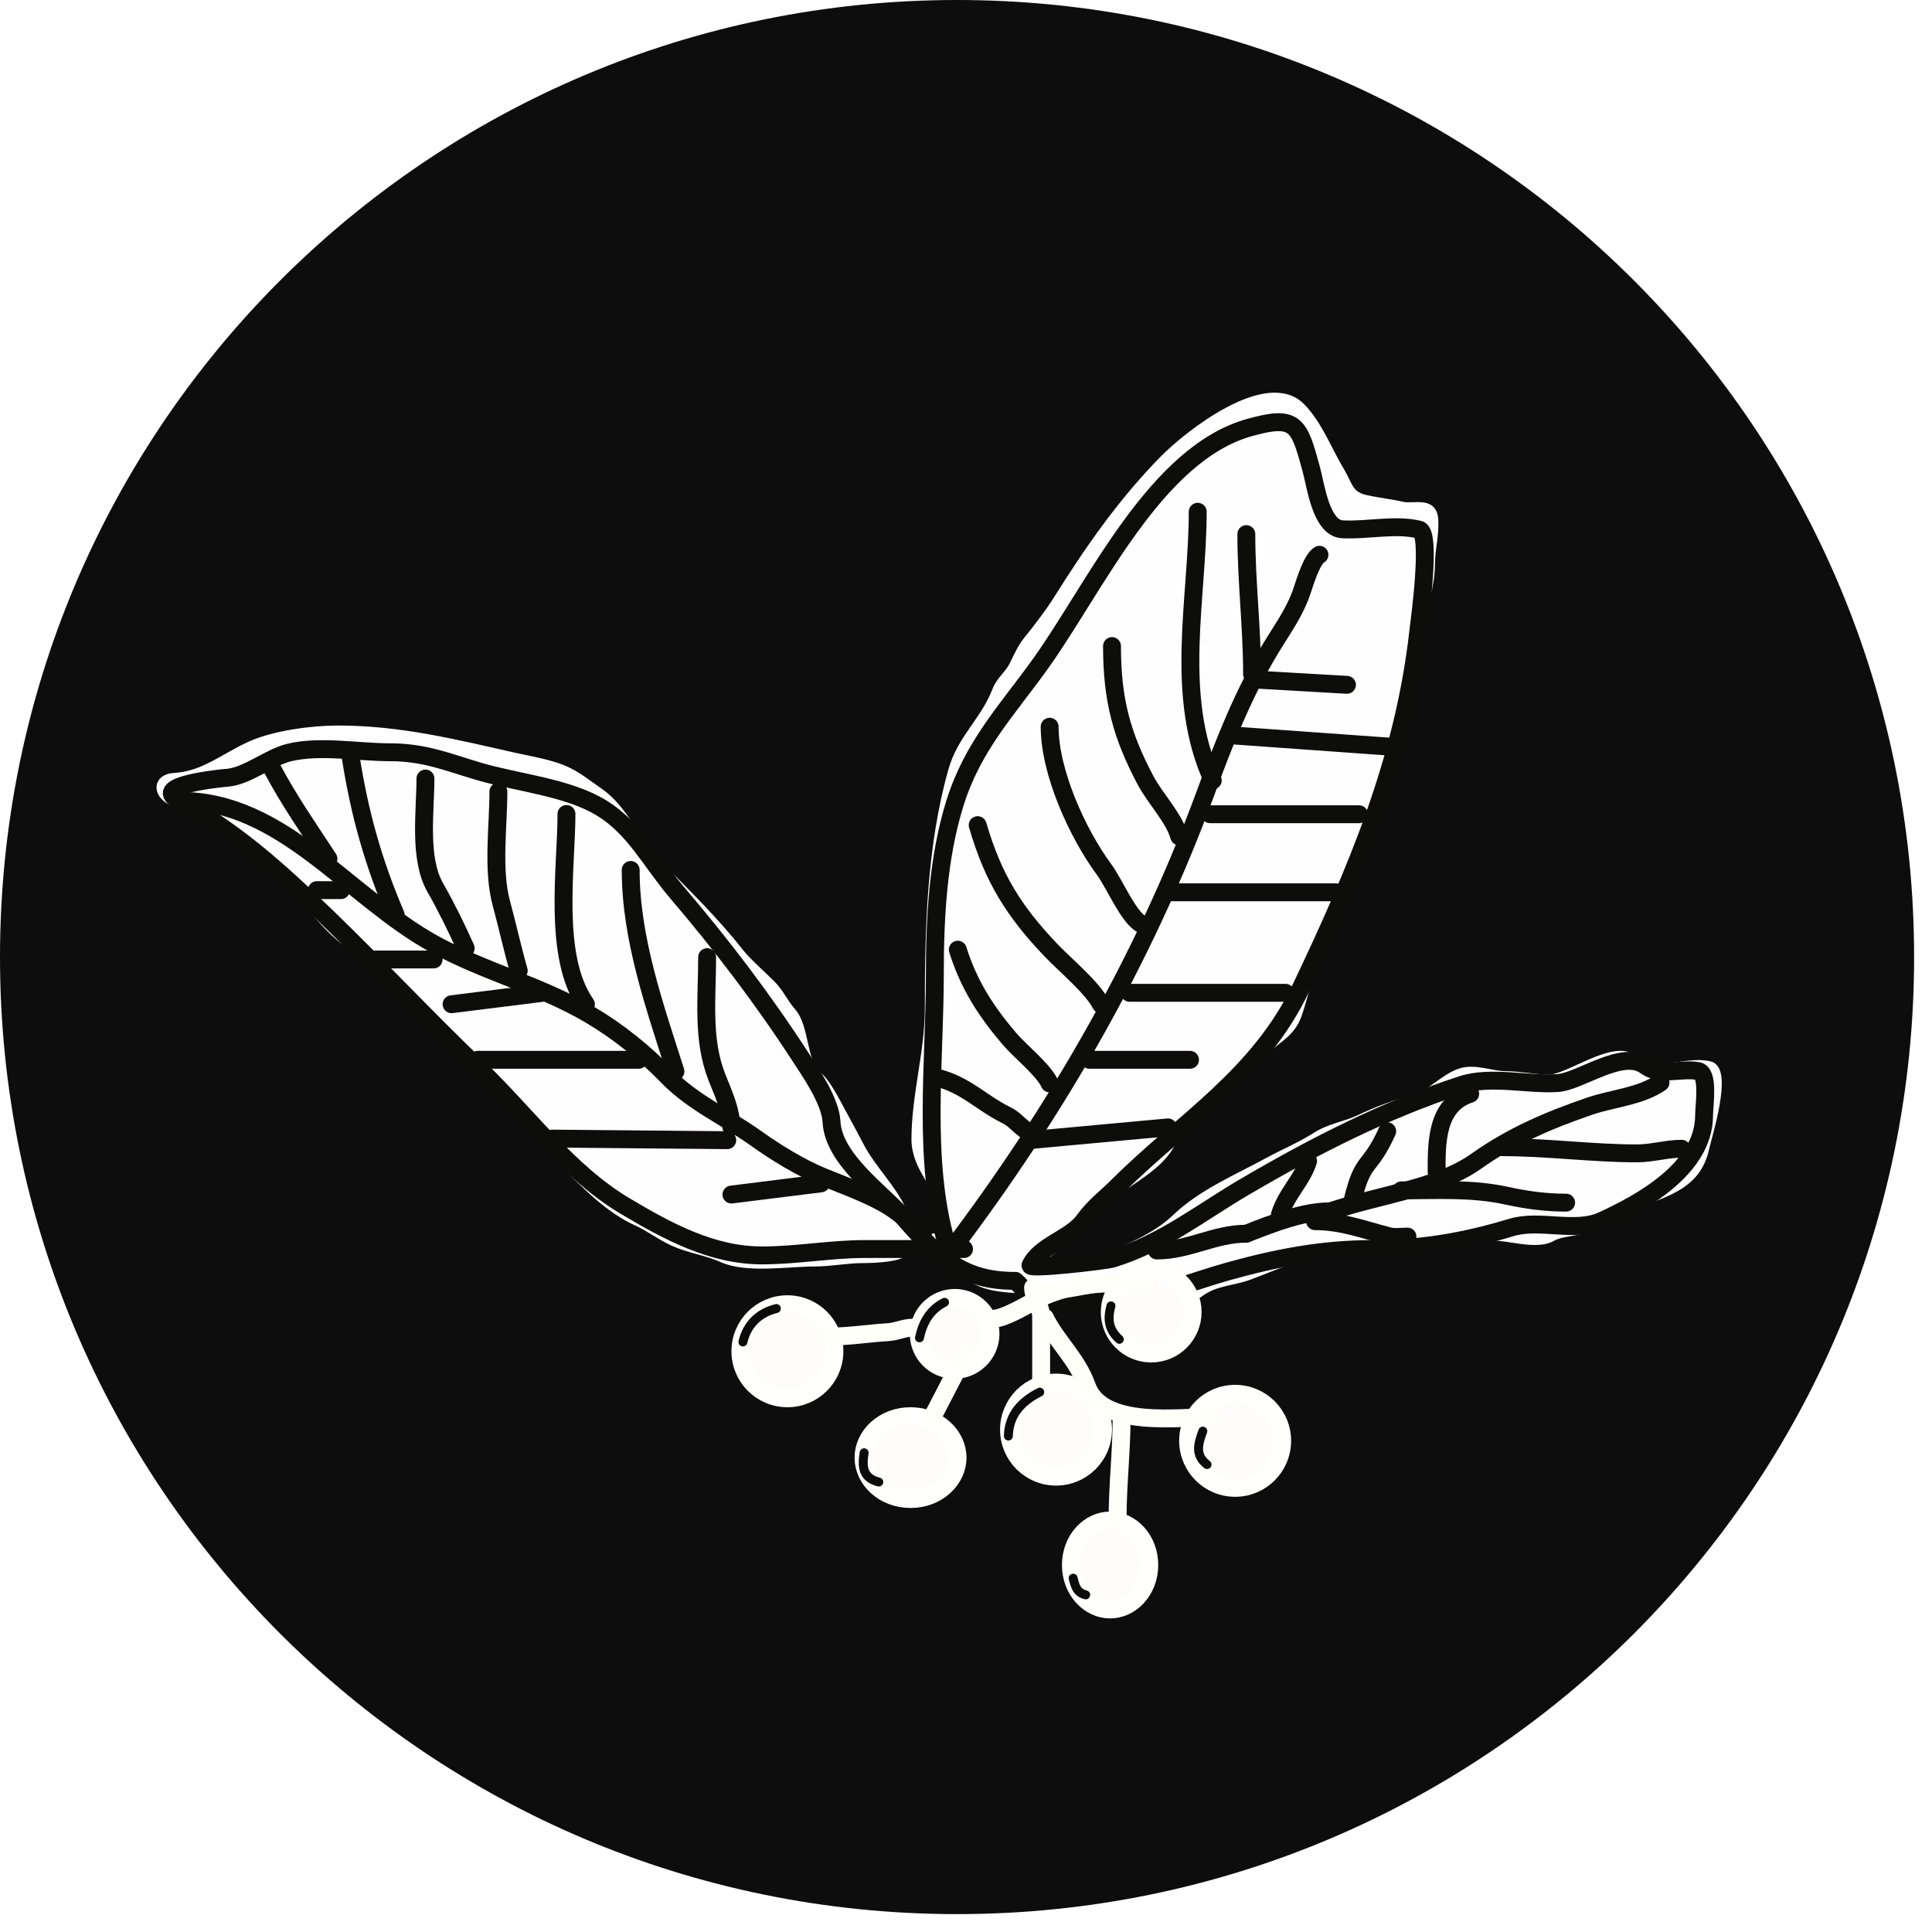
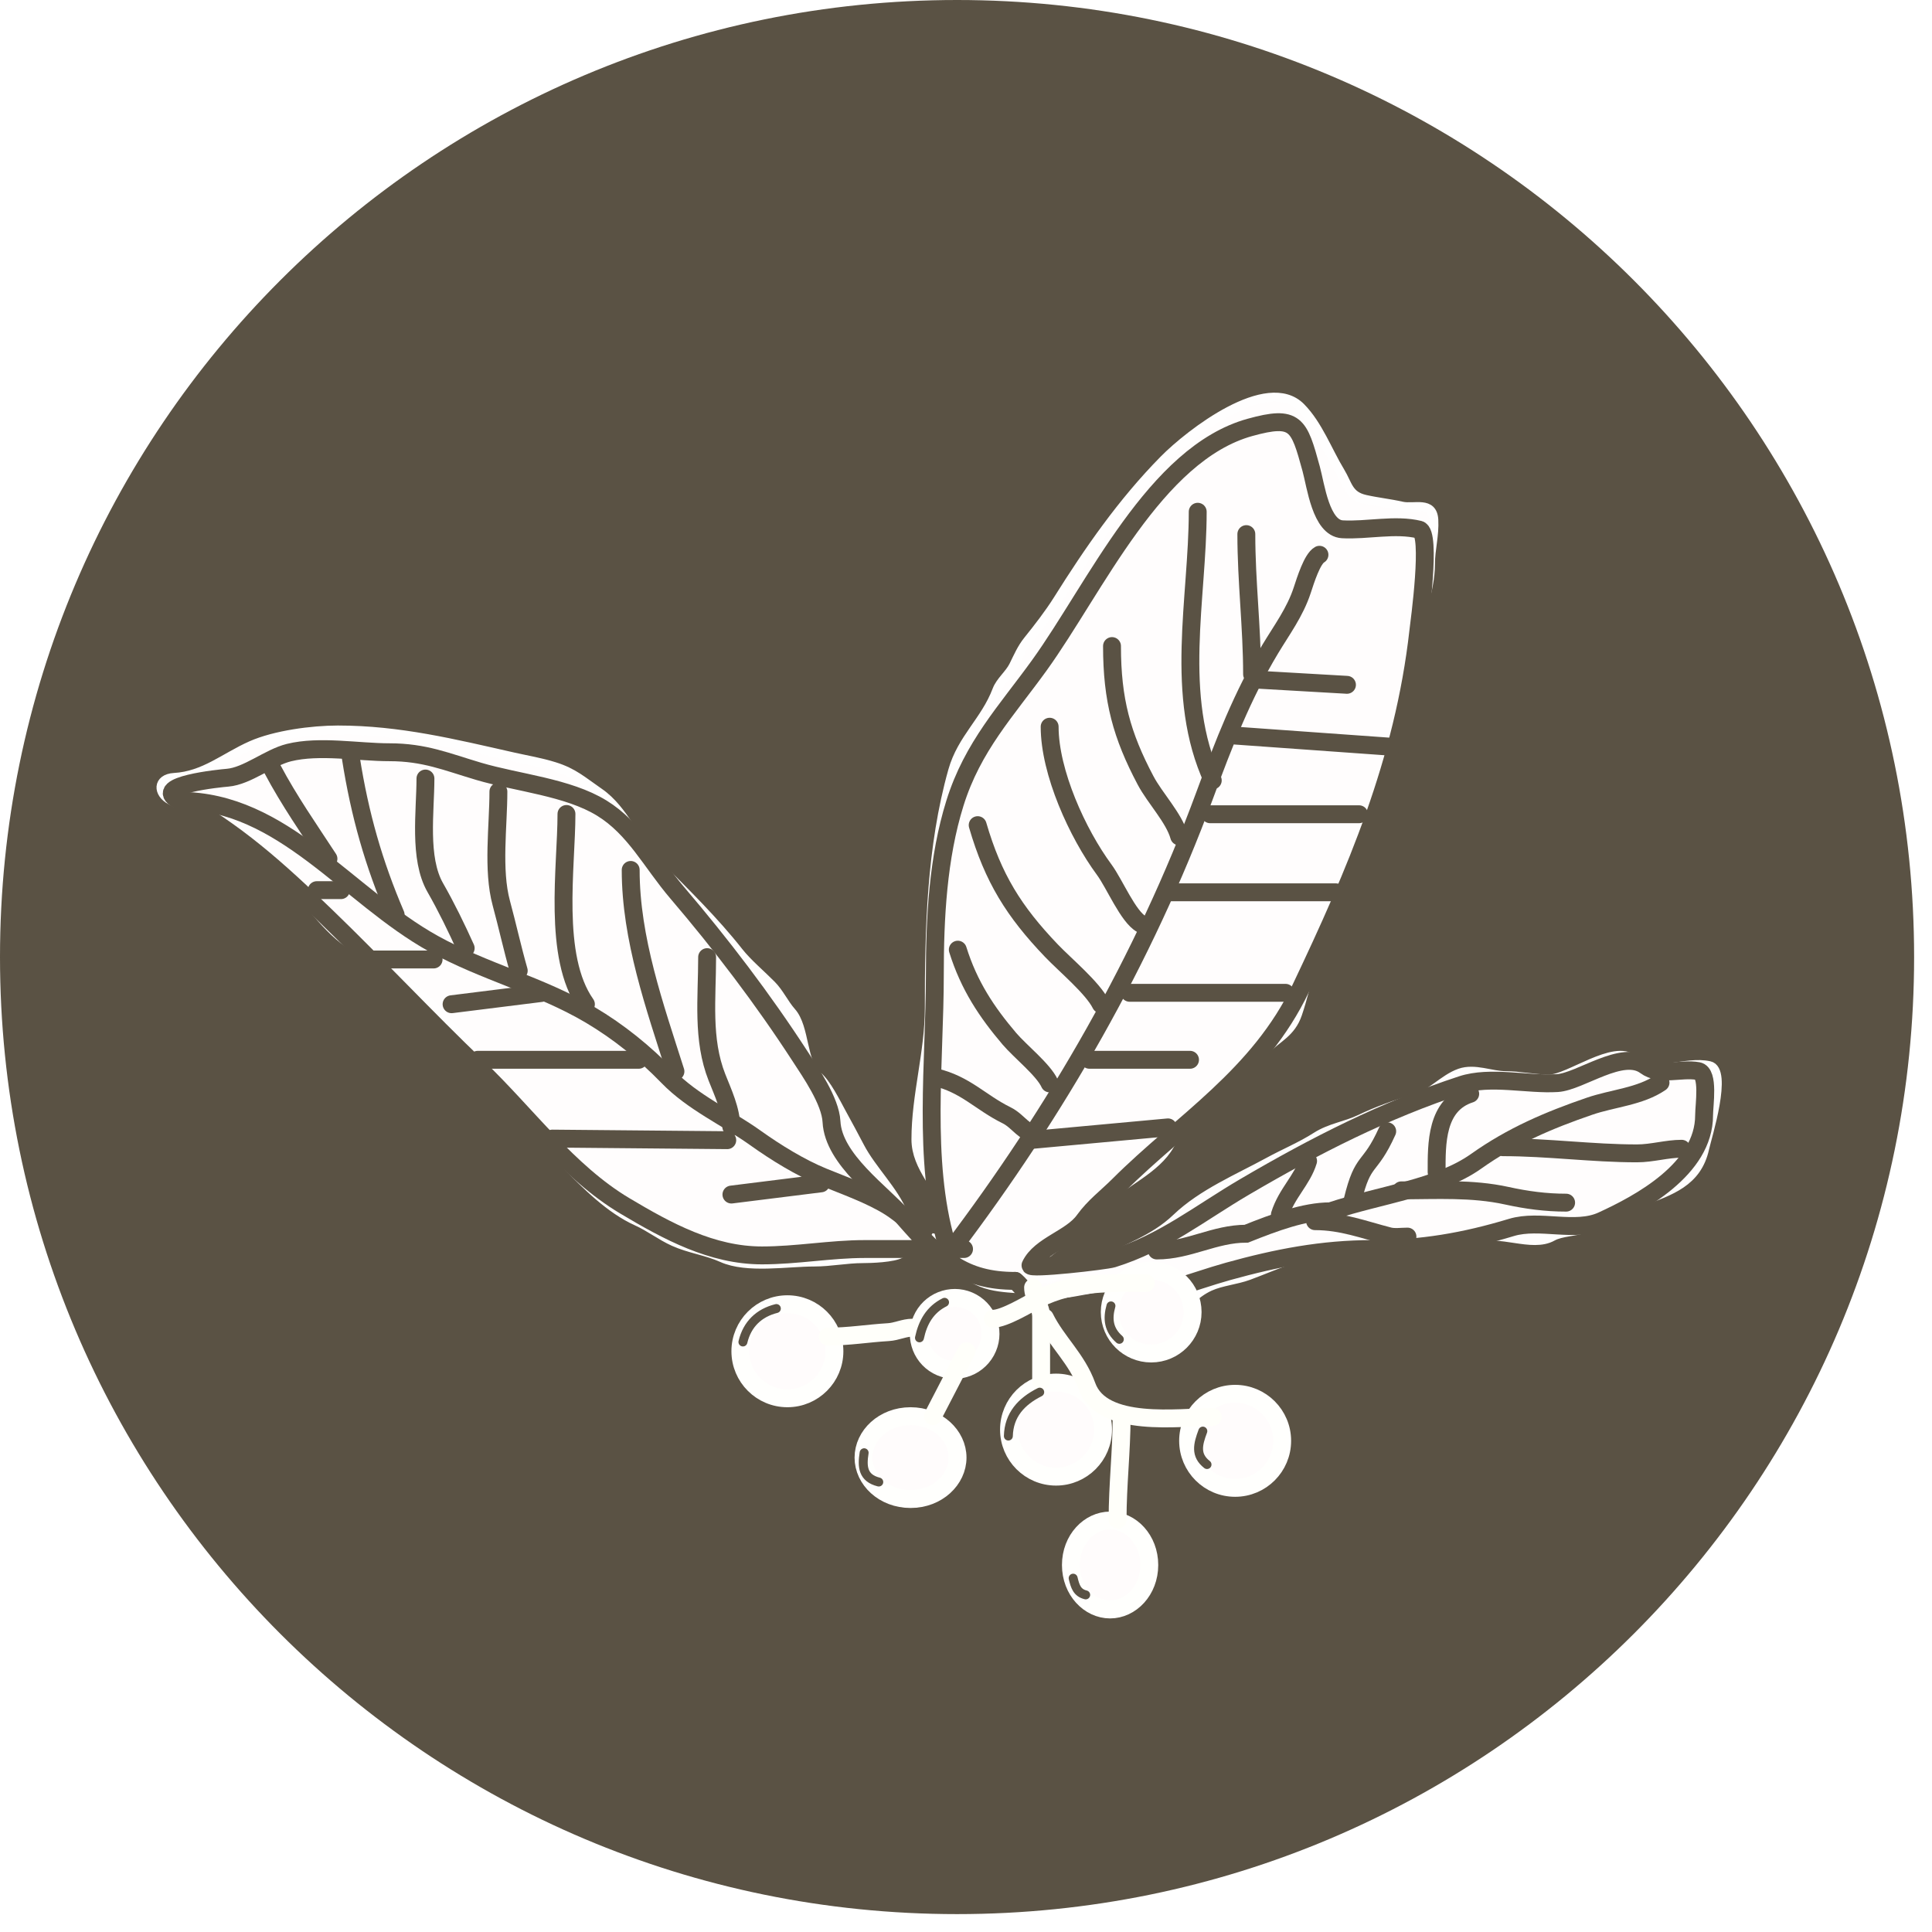
<svg xmlns="http://www.w3.org/2000/svg" width="108" height="108" viewBox="0 0 108 108" fill="none">
-   <circle cx="53.5" cy="53.5" r="53.5" fill="#0E0D0D" />
+   <circle cx="53.5" cy="53.5" r="53.5" fill="#5A5244" />
  <path d="M67.638 71.916C66.754 72.315 66.407 72.97 65.397 73.2C65.009 72.709 62.983 72.821 62.408 72.821C61.541 72.821 60.773 73.011 59.887 73.011C59.068 73.011 58.994 72.441 58.382 72.264C57.074 71.885 55.653 72.215 54.377 71.453C53.586 70.982 53.531 69.98 52.426 69.98C51.853 69.98 50.866 69.79 50.361 70.075C49.932 70.316 48.706 70.359 48.213 70.359C47.337 70.359 46.426 70.548 45.515 70.548C44.012 70.548 41.745 70.937 40.368 70.317C39.509 69.929 38.537 69.807 37.66 69.412C36.938 69.086 36.317 68.596 35.605 68.275C34.092 67.593 32.774 66.256 31.628 65.093L31.59 65.055C28.853 62.279 26.76 58.83 24.025 56.057C22.673 54.685 21.054 53.839 19.491 52.742C17.962 51.668 17.087 50.026 15.62 48.869C14.249 47.787 13.195 46.492 11.511 45.733C10.82 45.421 10.217 45.082 9.55 44.743C8.792 44.359 8.781 43.513 9.736 43.459C11.419 43.364 12.544 42.335 14.043 41.67C15.372 41.08 17.451 40.807 18.889 40.807C22.333 40.807 25.398 41.569 28.695 42.312C29.47 42.487 30.213 42.607 30.988 42.849C32.07 43.187 32.546 43.645 33.499 44.301C34.898 45.264 35.534 47.081 36.736 48.3C38.328 49.915 39.891 51.426 41.302 53.215C41.791 53.836 42.566 54.486 43.128 55.057C43.573 55.507 43.837 56.108 44.249 56.572C45.021 57.442 44.822 59.424 45.691 60.129C46.2 60.542 46.733 61.632 47.051 62.213C47.401 62.852 47.747 63.493 48.068 64.107C48.736 65.388 49.983 66.555 50.496 67.854C50.789 68.597 51.663 69.222 52.416 69.222C53.345 69.222 53.028 68.42 52.893 67.801C52.575 66.352 51.201 65.306 51.201 63.687C51.201 61.224 51.949 58.84 51.949 56.351C51.949 51.924 52.053 47.351 53.256 43.081C53.764 41.278 55.073 40.298 55.726 38.576C55.916 38.075 56.421 37.692 56.66 37.208C56.901 36.719 57.111 36.228 57.459 35.798C58.021 35.1 58.648 34.291 59.129 33.525C60.853 30.777 62.719 28.074 65.065 25.695C66.508 24.231 70.845 20.865 72.722 22.769C73.688 23.749 74.217 25.205 74.922 26.368C75.362 27.093 75.377 27.702 76.323 27.915C77.007 28.069 77.673 28.135 78.378 28.294C79.046 28.445 80.093 27.978 80.152 29.062C80.199 29.92 79.965 30.708 79.965 31.525C79.965 33.095 79.218 34.606 79.218 36.177C79.218 37.037 78.947 38.138 78.7 38.955C78.427 39.854 78.516 40.833 78.191 41.754C77.625 43.361 77.177 45.141 76.458 46.68C76.022 47.614 75.53 48.466 75.109 49.426C74.792 50.149 74.684 51.032 74.258 51.71C73.336 53.181 73.097 55.032 72.536 56.678C72.169 57.751 71.417 58.001 70.72 58.709L68.945 60.508C67.831 61.638 66.163 62.642 65.397 64.002C64.612 65.396 62.804 66.084 61.765 67.138C61.235 67.675 60.157 68.304 59.793 68.948C59.435 69.585 58.081 70.17 57.936 70.832C57.727 71.788 58.82 71.527 59.274 71.159C59.714 70.802 60.828 70.954 61.381 70.643C62.894 69.79 64.472 69.329 65.77 68.085C67.2 66.716 69.219 65.871 70.907 64.949C71.798 64.462 72.715 64.088 73.573 63.539C74.374 63.028 75.213 62.949 76.043 62.55C76.931 62.123 78.08 61.694 79.021 61.455C79.95 61.22 80.695 60.301 81.605 59.982C82.438 59.69 83.358 60.129 84.168 60.129C84.951 60.129 85.778 60.319 86.596 60.319C87.697 60.319 90.217 58.331 91.317 59.224C92.586 60.254 94.182 59.261 95.561 59.572C96.625 59.811 95.433 63.558 95.292 64.202C94.874 66.107 93.36 66.562 91.774 67.18C90.722 67.591 89.74 68.256 88.661 68.654C88.104 68.859 87.265 68.856 86.783 69.127C85.629 69.778 83.775 68.726 82.58 69.264C81.344 69.822 79.55 69.601 78.191 69.601C76.954 69.601 75.584 69.98 74.362 69.98C72.865 69.98 71.203 70.787 69.796 71.306C69.104 71.561 68.287 71.624 67.638 71.916Z" fill="#FFFDFD" stroke="#FFFEFE" stroke-width="0.5" stroke-linecap="round" />
-   <path d="M52.899 69.466C51.569 64.855 52.258 59.316 52.258 54.512C52.258 51.308 52.43 47.947 53.381 44.899C54.372 41.722 56.255 39.75 58.105 37.184C61.224 32.859 64.559 25.365 69.872 23.892C72.451 23.177 72.612 23.717 73.295 26.206C73.555 27.154 73.84 29.522 75.042 29.588C76.413 29.665 78 29.278 79.339 29.608C80.036 29.78 79.344 34.767 79.285 35.285C78.465 42.572 75.777 48.801 72.725 55.224C70.384 60.15 66.094 62.7 62.527 66.262C61.845 66.943 61.173 67.427 60.601 68.22C59.873 69.23 58.142 69.608 57.606 70.732C57.492 70.972 61.801 70.482 62.206 70.356C65.036 69.473 67.059 67.823 69.587 66.341C73.56 64.012 77.411 62.057 81.71 60.644C83.306 60.119 85.401 60.65 87.059 60.545C88.342 60.464 90.689 58.621 91.979 59.576C92.803 60.185 93.97 59.697 94.921 59.873C95.547 59.988 95.26 61.77 95.26 62.345C95.26 65.363 91.645 67.282 89.555 68.24C88.053 68.928 86.077 68.136 84.491 68.615C81.858 69.412 79.456 69.822 76.718 69.822C73.915 69.822 71.383 70.313 68.66 71.068C66.635 71.63 64.285 72.628 62.206 72.67C60.953 72.696 59.425 73.31 58.194 73.007C57.767 72.901 57.165 71.909 56.75 71.602" stroke="#0D0D0C" stroke-linecap="round" />
-   <path d="M56.751 71.603C53.876 71.603 52.535 70.385 50.511 68.062C49.299 66.671 46.588 64.829 46.481 62.701C46.423 61.541 45.295 59.926 44.734 59.062C42.635 55.827 40.319 52.792 37.853 49.903C36.398 48.199 35.49 46.313 33.645 45.176C31.742 44.003 28.941 43.763 26.763 43.119C24.952 42.583 23.731 42.051 21.771 42.051C20.021 42.051 17.863 41.649 16.155 42.07C15.034 42.347 13.83 43.383 12.714 43.475C12.322 43.507 8.463 43.886 9.933 44.701C13.185 46.505 15.466 48.548 18.241 51.229C21.116 54.005 23.836 56.929 26.728 59.695C29.424 62.274 31.748 65.514 34.929 67.409C37.324 68.836 39.799 70.178 42.595 70.178C44.534 70.178 46.434 69.822 48.336 69.822C50.071 69.822 55.277 69.822 53.542 69.822" stroke="#0D0D0C" stroke-linecap="round" />
-   <path d="M53.221 69.821C58.992 62.199 63.949 53.663 67.341 44.462C68.414 41.552 69.45 38.875 71.014 36.273C71.654 35.207 72.391 34.227 72.797 32.99C72.983 32.422 73.354 31.237 73.759 31.012" stroke="#0D0D0C" stroke-linecap="round" />
-   <path d="M69.671 29.857C69.671 32.523 69.992 35.079 69.992 37.691" stroke="#0D0D0C" stroke-linecap="round" />
-   <path d="M66.953 28.607C66.953 33.455 65.606 38.891 67.794 43.625" stroke="#0D0D0C" stroke-linecap="round" />
-   <path d="M62.162 36.115C62.162 39.134 62.707 41.113 64.04 43.629C64.564 44.62 65.634 45.724 65.917 46.753" stroke="#0D0D0C" stroke-linecap="round" />
-   <path d="M58.676 40.624C58.676 43.174 60.234 46.594 61.725 48.615C62.313 49.413 63.059 51.244 63.811 51.661" stroke="#0D0D0C" stroke-linecap="round" />
-   <path d="M54.653 46.126C55.518 49.097 56.682 50.954 58.775 53.143C59.548 53.951 61.081 55.221 61.536 56.138" stroke="#0D0D0C" stroke-linecap="round" />
-   <path d="M53.542 53.087C54.167 55.087 55.151 56.569 56.43 58.072C57.029 58.775 58.334 59.805 58.676 60.564" stroke="#0D0D0C" stroke-linecap="round" />
-   <path d="M52.258 60.21C53.993 60.622 54.787 61.615 56.27 62.346C56.945 62.679 57.272 63.414 58.035 63.414" stroke="#0D0D0C" stroke-linecap="round" />
+   <path d="M52.899 69.466C51.569 64.855 52.258 59.316 52.258 54.512C52.258 51.308 52.43 47.947 53.381 44.899C54.372 41.722 56.255 39.75 58.105 37.184C61.224 32.859 64.559 25.365 69.872 23.892C72.451 23.177 72.612 23.717 73.295 26.206C73.555 27.154 73.84 29.522 75.042 29.588C76.413 29.665 78 29.278 79.339 29.608C80.036 29.78 79.344 34.767 79.285 35.285C78.465 42.572 75.777 48.801 72.725 55.224C70.384 60.15 66.094 62.7 62.527 66.262C61.845 66.943 61.173 67.427 60.601 68.22C59.873 69.23 58.142 69.608 57.606 70.732C57.492 70.972 61.801 70.482 62.206 70.356C65.036 69.473 67.059 67.823 69.587 66.341C73.56 64.012 77.411 62.057 81.71 60.644C83.306 60.119 85.401 60.65 87.059 60.545C88.342 60.464 90.689 58.621 91.979 59.576C92.803 60.185 93.97 59.697 94.921 59.873C95.547 59.988 95.26 61.77 95.26 62.345C95.26 65.363 91.645 67.282 89.555 68.24C88.053 68.928 86.077 68.136 84.491 68.615C81.858 69.412 79.456 69.822 76.718 69.822C73.915 69.822 71.383 70.313 68.66 71.068C66.635 71.63 64.285 72.628 62.206 72.67C60.953 72.696 59.425 73.31 58.194 73.007C57.767 72.901 57.165 71.909 56.75 71.602" stroke="#5A5244" stroke-linecap="round" />
+   <path d="M56.751 71.603C53.876 71.603 52.535 70.385 50.511 68.062C49.299 66.671 46.588 64.829 46.481 62.701C46.423 61.541 45.295 59.926 44.734 59.062C42.635 55.827 40.319 52.792 37.853 49.903C36.398 48.199 35.49 46.313 33.645 45.176C31.742 44.003 28.941 43.763 26.763 43.119C24.952 42.583 23.731 42.051 21.771 42.051C20.021 42.051 17.863 41.649 16.155 42.07C15.034 42.347 13.83 43.383 12.714 43.475C12.322 43.507 8.463 43.886 9.933 44.701C13.185 46.505 15.466 48.548 18.241 51.229C21.116 54.005 23.836 56.929 26.728 59.695C29.424 62.274 31.748 65.514 34.929 67.409C37.324 68.836 39.799 70.178 42.595 70.178C44.534 70.178 46.434 69.822 48.336 69.822C50.071 69.822 55.277 69.822 53.542 69.822" stroke="#5A5244" stroke-linecap="round" />
+   <path d="M53.221 69.821C58.992 62.199 63.949 53.663 67.341 44.462C68.414 41.552 69.45 38.875 71.014 36.273C71.654 35.207 72.391 34.227 72.797 32.99C72.983 32.422 73.354 31.237 73.759 31.012" stroke="#5A5244" stroke-linecap="round" />
+   <path d="M69.671 29.857C69.671 32.523 69.992 35.079 69.992 37.691" stroke="#5A5244" stroke-linecap="round" />
+   <path d="M66.953 28.607C66.953 33.455 65.606 38.891 67.794 43.625" stroke="#5A5244" stroke-linecap="round" />
+   <path d="M62.162 36.115C62.162 39.134 62.707 41.113 64.04 43.629C64.564 44.62 65.634 45.724 65.917 46.753" stroke="#5A5244" stroke-linecap="round" />
+   <path d="M58.676 40.624C58.676 43.174 60.234 46.594 61.725 48.615C62.313 49.413 63.059 51.244 63.811 51.661" stroke="#5A5244" stroke-linecap="round" />
+   <path d="M54.653 46.126C55.518 49.097 56.682 50.954 58.775 53.143C59.548 53.951 61.081 55.221 61.536 56.138" stroke="#5A5244" stroke-linecap="round" />
+   <path d="M53.542 53.087C54.167 55.087 55.151 56.569 56.43 58.072C57.029 58.775 58.334 59.805 58.676 60.564" stroke="#5A5244" stroke-linecap="round" />
+   <path d="M52.258 60.21C53.993 60.622 54.787 61.615 56.27 62.346C56.945 62.679 57.272 63.414 58.035 63.414" stroke="#5A5244" stroke-linecap="round" />
  <path d="M55.121 75.53C54.584 76.506 53.363 76.861 52.395 76.329C51.428 75.796 51.074 74.575 51.611 73.599C52.148 72.623 53.368 72.268 54.336 72.801C55.303 73.333 55.657 74.554 55.121 75.53Z" fill="#FFFCFC" stroke="#FFFFFD" />
  <circle cx="59.033" cy="79.916" r="2.629" fill="#FFFCFC" stroke="#FFFFFD" />
  <circle cx="64.352" cy="73.346" r="2.316" fill="#FFFCFC" stroke="#FFFFFD" />
  <circle cx="69.045" cy="80.543" r="2.629" fill="#FFFCFC" stroke="#FFFFFD" />
  <path d="M64.246 87.485C64.246 88.908 63.217 89.971 62.055 89.971C60.892 89.971 59.864 88.908 59.864 87.485C59.864 86.062 60.892 84.999 62.055 84.999C63.217 84.999 64.246 86.062 64.246 87.485Z" fill="#FFFCFC" stroke="#FFFFFD" />
  <circle cx="44.016" cy="75.536" r="2.629" fill="#FFFCFC" stroke="#FFFFFD" />
  <path d="M53.528 81.481C53.528 82.712 52.402 83.797 50.9 83.797C49.397 83.797 48.271 82.712 48.271 81.481C48.271 80.25 49.397 79.165 50.9 79.165C52.402 79.165 53.528 80.25 53.528 81.481Z" fill="#FFFCFC" stroke="#FFFFFD" />
  <path d="M64.049 71.724C62.009 71.724 59.975 71.639 58.075 72.597C57.468 72.903 56.156 73.72 55.501 73.72" stroke="#FFFFFA" stroke-linecap="round" />
  <path d="M67.794 79.212C65.914 79.212 61.607 79.856 60.755 77.479C60.207 75.953 59.076 75.014 58.408 73.66" stroke="#FFFFFA" stroke-linecap="round" />
  <path d="M62.474 84.95C62.474 83.001 62.699 81.108 62.699 79.21" stroke="#FFFFFA" stroke-linecap="round" />
  <path d="M58.2 77.214C58.2 76.012 58.2 74.81 58.2 73.609C58.2 72.991 57.75 72.554 57.75 71.973" stroke="#FFFFFA" stroke-linecap="round" />
  <path d="M54.027 75.537L52.15 79.161" stroke="#FFFFFA" stroke-linecap="round" />
  <path d="M46.278 74.718C47.439 74.718 48.535 74.534 49.652 74.468C50.133 74.44 50.535 74.219 51.002 74.219" stroke="#FFFFFA" stroke-linecap="round" />
-   <path d="M10.061 44.768C15.802 44.768 19.427 50.088 24.233 52.754C27.056 54.321 30.188 55.074 32.993 56.733C34.579 57.672 36.016 58.832 37.33 60.186C38.739 61.638 40.611 62.457 42.228 63.611C43.377 64.43 44.724 65.262 46.003 65.787C47.205 66.282 48.665 66.79 49.752 67.479C50.365 67.868 50.975 68.468 51.676 68.727" stroke="#0D0D0C" stroke-linecap="round" />
-   <path d="M64.666 69.903C66.454 69.903 67.884 68.965 69.672 68.965C71.236 68.339 72.916 67.713 74.365 67.713C77.18 66.775 80.402 66.418 82.514 64.919C84.516 63.498 86.574 62.621 88.861 61.837C90.152 61.393 91.684 61.3 92.824 60.518" stroke="#0D0D0C" stroke-linecap="round" />
-   <path d="M15.232 42.998C16.158 44.749 17.288 46.362 18.361 48.004" stroke="#0D0D0C" stroke-linecap="round" />
-   <path d="M19.613 42.373C20.114 45.558 20.895 48.285 22.116 51.133" stroke="#0D0D0C" stroke-linecap="round" />
-   <path d="M23.783 43.52C23.783 45.336 23.391 47.978 24.333 49.62C24.95 50.697 25.528 51.885 26.032 53.004" stroke="#0D0D0C" stroke-linecap="round" />
-   <path d="M27.861 44.251C27.861 46.181 27.517 48.615 28.023 50.485C28.366 51.751 28.644 53.027 28.998 54.263" stroke="#0D0D0C" stroke-linecap="round" />
-   <path d="M31.666 45.502C31.666 48.459 30.877 53.48 32.753 56.139" stroke="#0D0D0C" stroke-linecap="round" />
-   <path d="M35.256 48.63C35.256 52.479 36.604 56.269 37.758 59.893" stroke="#0D0D0C" stroke-linecap="round" />
-   <path d="M39.529 53.504C39.529 55.808 39.237 58.094 40.079 60.229C40.41 61.069 40.879 62.058 40.879 62.988" stroke="#0D0D0C" stroke-linecap="round" />
-   <path d="M17.709 49.76H19.059" stroke="#0D0D0C" stroke-linecap="round" />
-   <path d="M20.864 53.636H24.238" stroke="#0D0D0C" stroke-linecap="round" />
-   <path d="M25.244 56.137L30.25 55.511" stroke="#0D0D0C" stroke-linecap="round" />
-   <path d="M26.707 59.243H35.705" stroke="#0D0D0C" stroke-linecap="round" />
-   <path d="M30.876 63.648L40.654 63.737" stroke="#0D0D0C" stroke-linecap="round" />
-   <path d="M40.887 66.776L45.893 66.151" stroke="#0D0D0C" stroke-linecap="round" />
-   <path d="M70.297 37.994L75.296 38.282" stroke="#0D0D0C" stroke-linecap="round" />
-   <path d="M69.045 41.12L77.805 41.746" stroke="#0D0D0C" stroke-linecap="round" />
-   <path d="M67.648 45.517H75.971" stroke="#0D0D0C" stroke-linecap="round" />
-   <path d="M65.29 49.881C67.89 49.881 70.49 49.881 73.09 49.881C73.704 49.881 74.171 49.881 74.677 49.881" stroke="#0D0D0C" stroke-linecap="round" />
-   <path d="M63.149 55.499H71.861" stroke="#0D0D0C" stroke-linecap="round" />
-   <path d="M60.899 59.243H66.523" stroke="#0D0D0C" stroke-linecap="round" />
-   <path d="M57.525 63.736L65.291 63.021" stroke="#0D0D0C" stroke-linecap="round" />
-   <path d="M71.548 67.895C71.918 66.714 72.804 65.96 73.123 64.9" stroke="#0D0D0C" stroke-linecap="round" />
-   <path d="M75.615 67.09C76.207 64.645 76.544 65.461 77.546 63.238" stroke="#0D0D0C" stroke-linecap="round" />
-   <path d="M80.308 65.524C80.308 63.944 80.264 61.759 82.186 61.144" stroke="#0D0D0C" stroke-linecap="round" />
-   <path d="M84.016 64.13C86.523 64.13 89.006 64.474 91.507 64.474C92.353 64.474 93.176 64.216 94.004 64.216" stroke="#0D0D0C" stroke-linecap="round" />
-   <path d="M78.334 66.541C80.316 66.541 82.288 66.415 84.232 66.842C85.344 67.086 86.412 67.229 87.547 67.229" stroke="#0D0D0C" stroke-linecap="round" />
-   <path d="M73.512 68.265C75.011 68.265 76.231 68.743 77.645 69.106C77.957 69.187 78.354 69.126 78.678 69.126" stroke="#0D0D0C" stroke-linecap="round" />
-   <path d="M41.53 75.018C41.769 74.015 42.433 73.39 43.399 73.148" stroke="#0C0B0B" stroke-width="0.5" stroke-linecap="round" />
-   <path d="M51.399 74.786C51.586 73.914 51.987 73.207 52.801 72.8" stroke="#0C0B0B" stroke-width="0.5" stroke-linecap="round" />
-   <path d="M62.571 74.869C61.975 74.346 61.896 73.725 62.103 73" stroke="#0C0B0B" stroke-width="0.5" stroke-linecap="round" />
-   <path d="M67.473 81.869C66.804 81.347 66.96 80.743 67.239 80" stroke="#0C0B0B" stroke-width="0.5" stroke-linecap="round" />
-   <path d="M56.368 80.276C56.398 79.096 57.094 78.336 58.121 77.822" stroke="#0C0B0B" stroke-width="0.5" stroke-linecap="round" />
-   <path d="M48.306 81.21C48.179 82.004 48.235 82.623 49.124 82.846" stroke="#0C0B0B" stroke-width="0.5" stroke-linecap="round" />
-   <path d="M59.99 88.221C60.101 88.685 60.206 89.034 60.691 89.155" stroke="#0C0B0B" stroke-width="0.5" stroke-linecap="round" />
+   <path d="M10.061 44.768C15.802 44.768 19.427 50.088 24.233 52.754C27.056 54.321 30.188 55.074 32.993 56.733C34.579 57.672 36.016 58.832 37.33 60.186C38.739 61.638 40.611 62.457 42.228 63.611C43.377 64.43 44.724 65.262 46.003 65.787C47.205 66.282 48.665 66.79 49.752 67.479C50.365 67.868 50.975 68.468 51.676 68.727" stroke="#5A5244" stroke-linecap="round" />
+   <path d="M64.666 69.903C66.454 69.903 67.884 68.965 69.672 68.965C71.236 68.339 72.916 67.713 74.365 67.713C77.18 66.775 80.402 66.418 82.514 64.919C84.516 63.498 86.574 62.621 88.861 61.837C90.152 61.393 91.684 61.3 92.824 60.518" stroke="#5A5244" stroke-linecap="round" />
+   <path d="M15.232 42.998C16.158 44.749 17.288 46.362 18.361 48.004" stroke="#5A5244" stroke-linecap="round" />
+   <path d="M19.613 42.373C20.114 45.558 20.895 48.285 22.116 51.133" stroke="#5A5244" stroke-linecap="round" />
+   <path d="M23.783 43.52C23.783 45.336 23.391 47.978 24.333 49.62C24.95 50.697 25.528 51.885 26.032 53.004" stroke="#5A5244" stroke-linecap="round" />
+   <path d="M27.861 44.251C27.861 46.181 27.517 48.615 28.023 50.485C28.366 51.751 28.644 53.027 28.998 54.263" stroke="#5A5244" stroke-linecap="round" />
+   <path d="M31.666 45.502C31.666 48.459 30.877 53.48 32.753 56.139" stroke="#5A5244" stroke-linecap="round" />
+   <path d="M35.256 48.63C35.256 52.479 36.604 56.269 37.758 59.893" stroke="#5A5244" stroke-linecap="round" />
+   <path d="M39.529 53.504C39.529 55.808 39.237 58.094 40.079 60.229C40.41 61.069 40.879 62.058 40.879 62.988" stroke="#5A5244" stroke-linecap="round" />
+   <path d="M17.709 49.76H19.059" stroke="#5A5244" stroke-linecap="round" />
+   <path d="M20.864 53.636H24.238" stroke="#5A5244" stroke-linecap="round" />
+   <path d="M25.244 56.137L30.25 55.511" stroke="#5A5244" stroke-linecap="round" />
+   <path d="M26.707 59.243H35.705" stroke="#5A5244" stroke-linecap="round" />
+   <path d="M30.876 63.648L40.654 63.737" stroke="#5A5244" stroke-linecap="round" />
+   <path d="M40.887 66.776L45.893 66.151" stroke="#5A5244" stroke-linecap="round" />
+   <path d="M70.297 37.994L75.296 38.282" stroke="#5A5244" stroke-linecap="round" />
+   <path d="M69.045 41.12L77.805 41.746" stroke="#5A5244" stroke-linecap="round" />
+   <path d="M67.648 45.517H75.971" stroke="#5A5244" stroke-linecap="round" />
+   <path d="M65.29 49.881C67.89 49.881 70.49 49.881 73.09 49.881C73.704 49.881 74.171 49.881 74.677 49.881" stroke="#5A5244" stroke-linecap="round" />
+   <path d="M63.149 55.499H71.861" stroke="#5A5244" stroke-linecap="round" />
+   <path d="M60.899 59.243H66.523" stroke="#5A5244" stroke-linecap="round" />
+   <path d="M57.525 63.736L65.291 63.021" stroke="#5A5244" stroke-linecap="round" />
+   <path d="M71.548 67.895C71.918 66.714 72.804 65.96 73.123 64.9" stroke="#5A5244" stroke-linecap="round" />
+   <path d="M75.615 67.09C76.207 64.645 76.544 65.461 77.546 63.238" stroke="#5A5244" stroke-linecap="round" />
+   <path d="M80.308 65.524C80.308 63.944 80.264 61.759 82.186 61.144" stroke="#5A5244" stroke-linecap="round" />
+   <path d="M84.016 64.13C86.523 64.13 89.006 64.474 91.507 64.474C92.353 64.474 93.176 64.216 94.004 64.216" stroke="#5A5244" stroke-linecap="round" />
+   <path d="M78.334 66.541C80.316 66.541 82.288 66.415 84.232 66.842C85.344 67.086 86.412 67.229 87.547 67.229" stroke="#5A5244" stroke-linecap="round" />
+   <path d="M73.512 68.265C75.011 68.265 76.231 68.743 77.645 69.106C77.957 69.187 78.354 69.126 78.678 69.126" stroke="#5A5244" stroke-linecap="round" />
+   <path d="M41.53 75.018C41.769 74.015 42.433 73.39 43.399 73.148" stroke="#5A5244" stroke-width="0.5" stroke-linecap="round" />
+   <path d="M51.399 74.786C51.586 73.914 51.987 73.207 52.801 72.8" stroke="#5A5244" stroke-width="0.5" stroke-linecap="round" />
+   <path d="M62.571 74.869C61.975 74.346 61.896 73.725 62.103 73" stroke="#5A5244" stroke-width="0.5" stroke-linecap="round" />
+   <path d="M67.473 81.869C66.804 81.347 66.96 80.743 67.239 80" stroke="#5A5244" stroke-width="0.5" stroke-linecap="round" />
+   <path d="M56.368 80.276C56.398 79.096 57.094 78.336 58.121 77.822" stroke="#5A5244" stroke-width="0.5" stroke-linecap="round" />
+   <path d="M48.306 81.21C48.179 82.004 48.235 82.623 49.124 82.846" stroke="#5A5244" stroke-width="0.5" stroke-linecap="round" />
+   <path d="M59.99 88.221C60.101 88.685 60.206 89.034 60.691 89.155" stroke="#5A5244" stroke-width="0.5" stroke-linecap="round" />
</svg>
